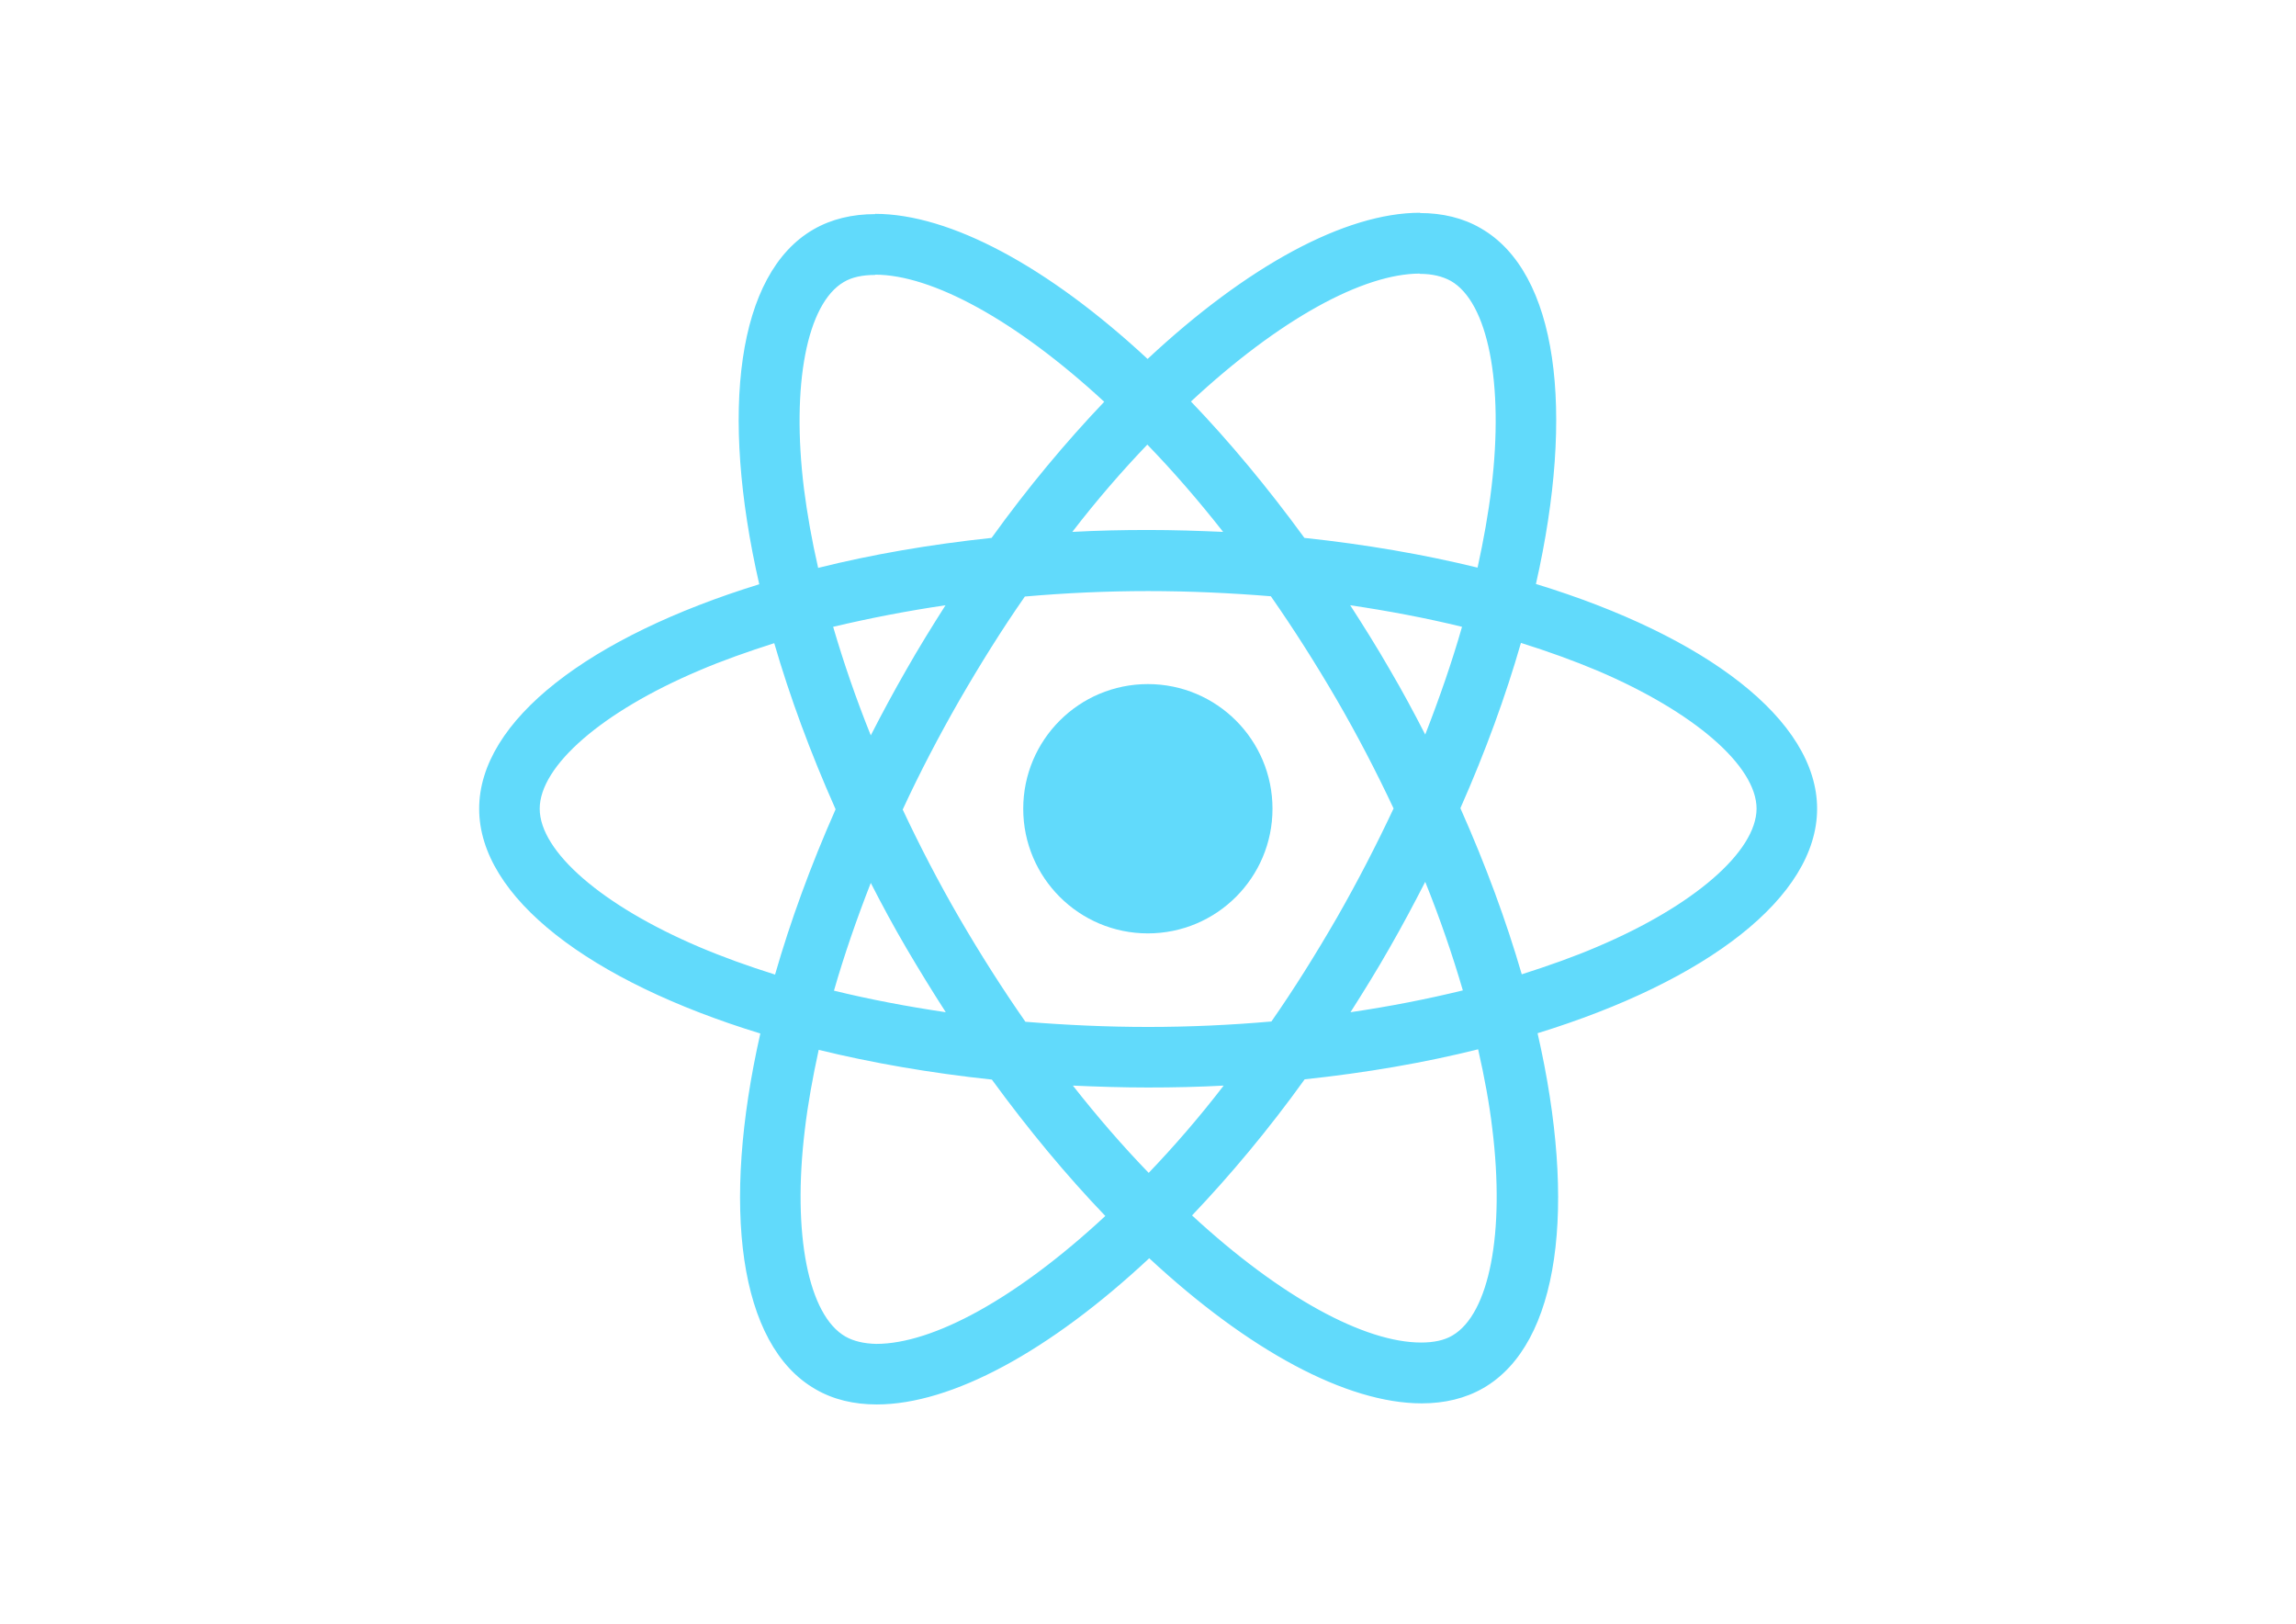
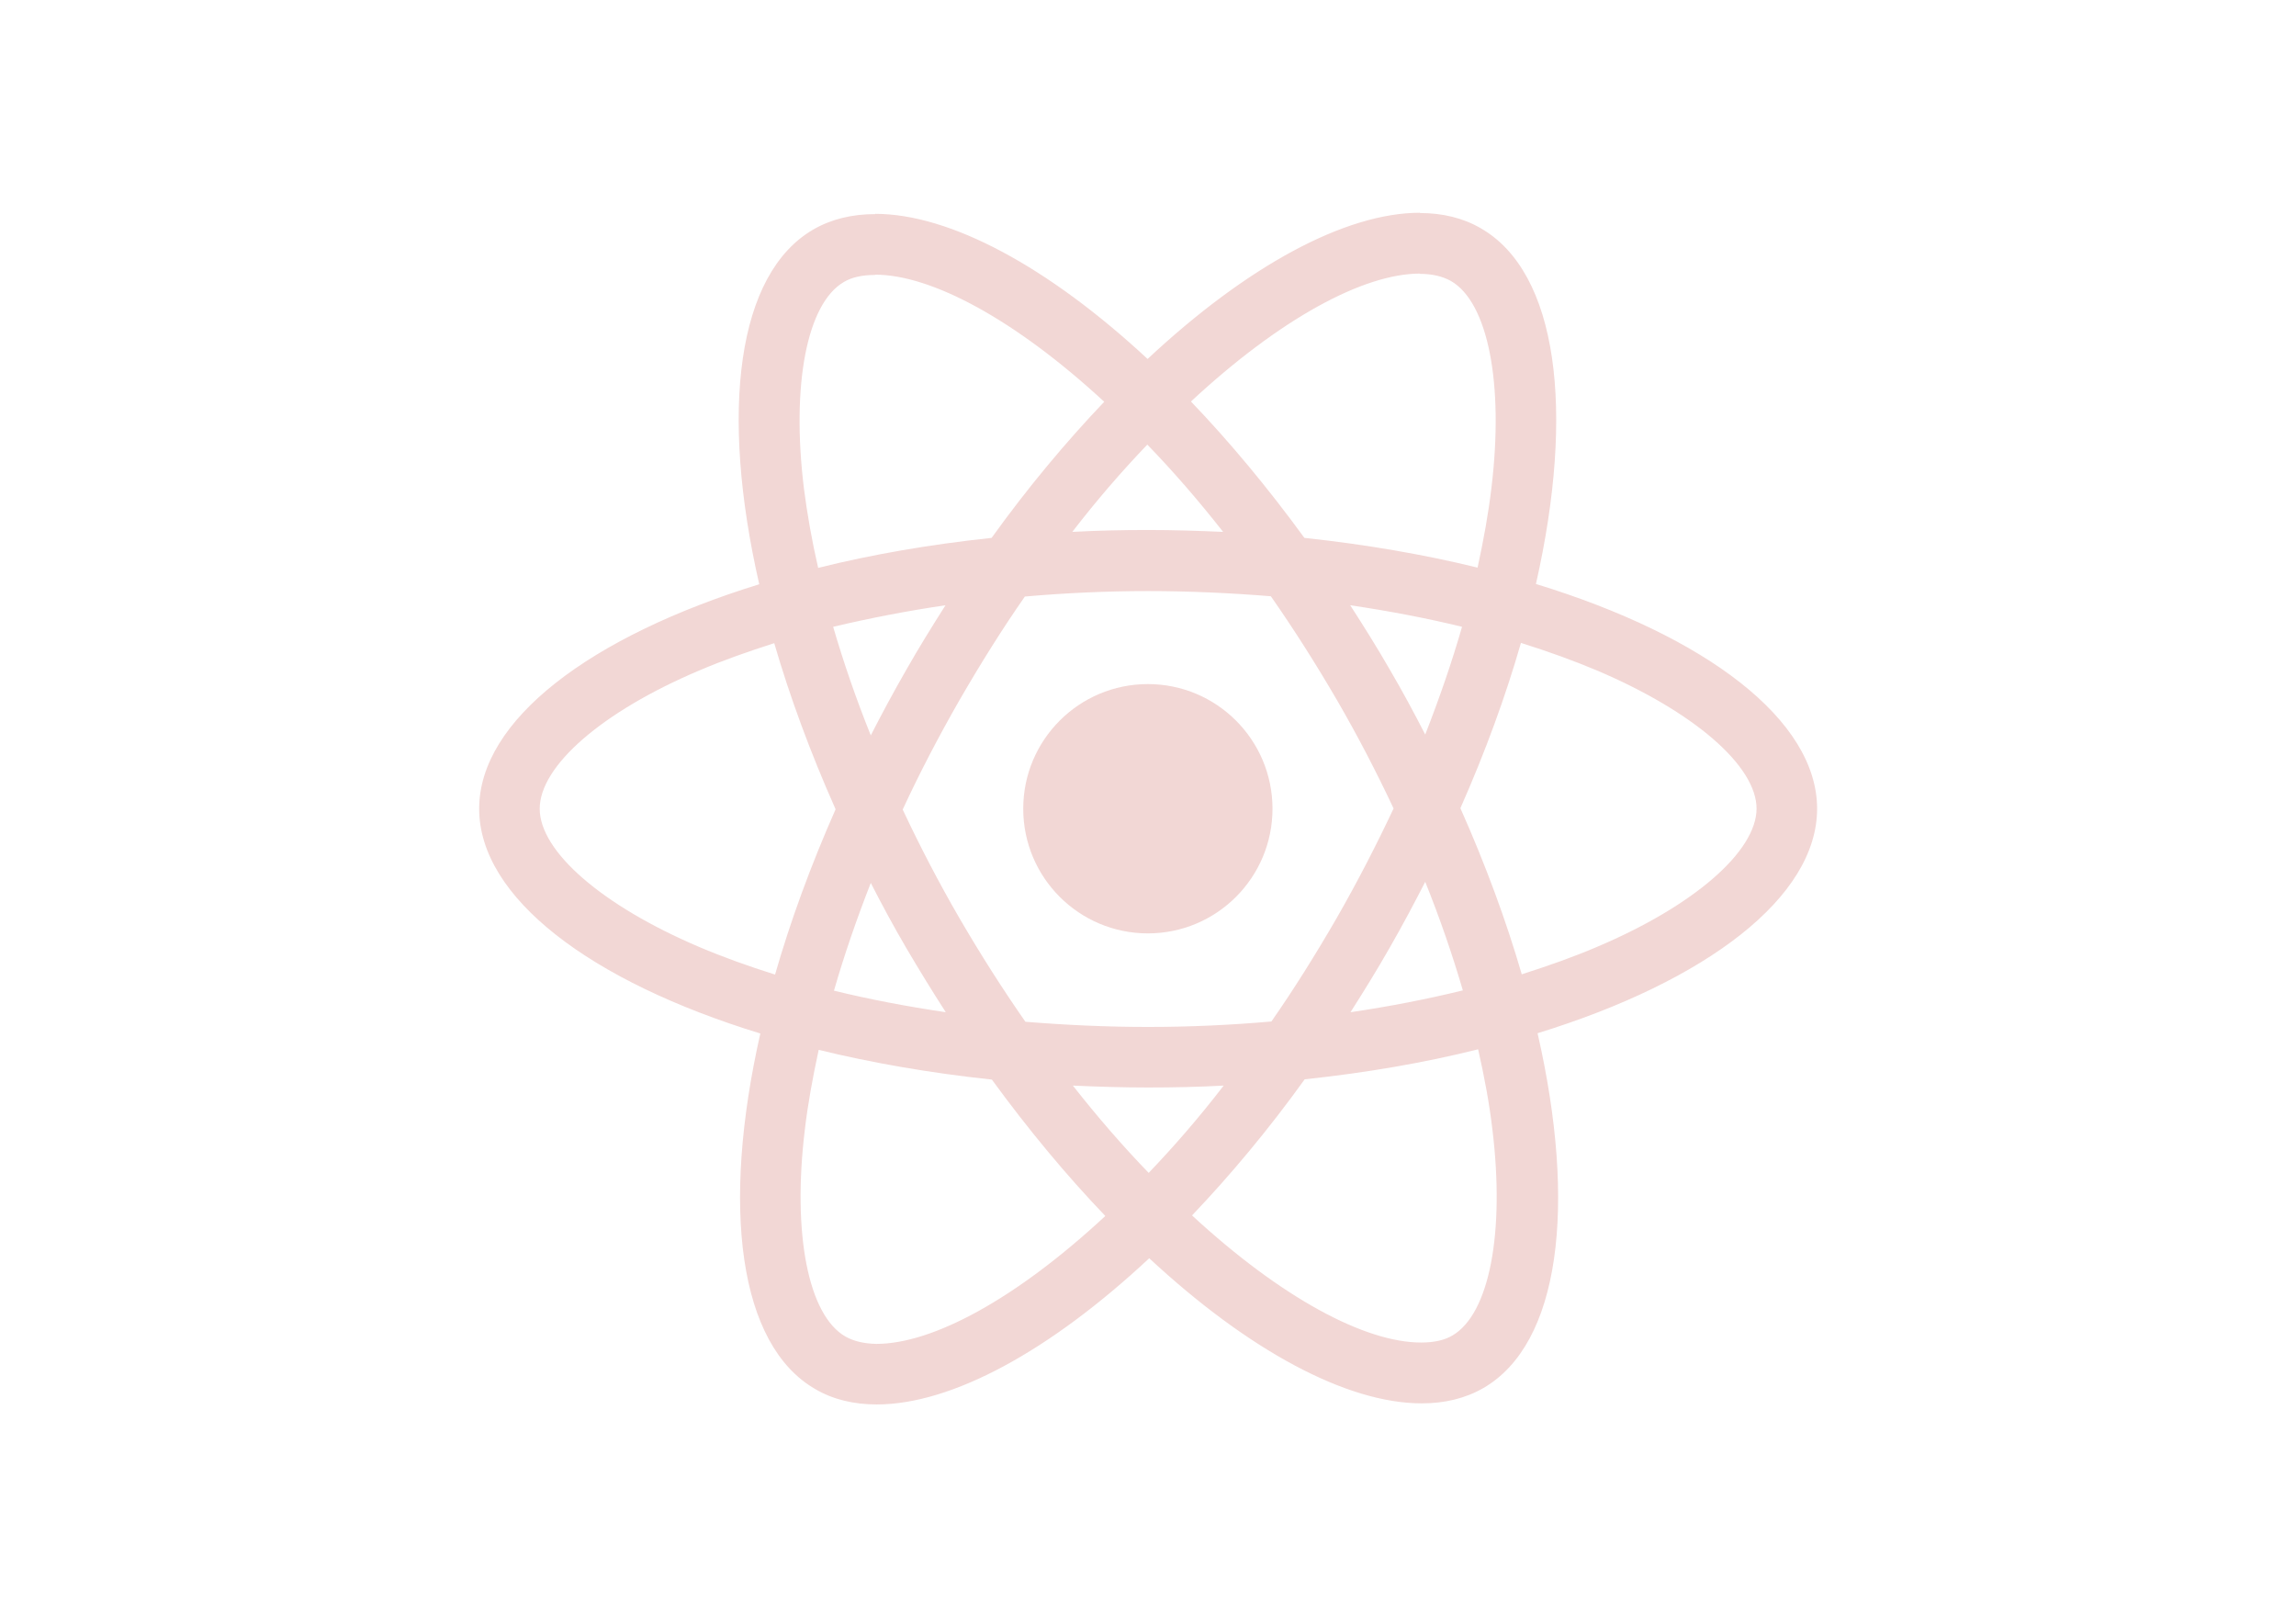
<svg xmlns="http://www.w3.org/2000/svg" viewBox="0 0 841.9 595.3">
-   <g fill="#61DAFB">
+   <g fill="#F2D7D5">
    <path d="M666.3 296.5c0-32.5-40.7-63.3-103.1-82.4 14.4-63.6 8-114.2-20.2-130.4-6.5-3.8-14.1-5.6-22.4-5.6v22.3c4.6 0 8.3.9 11.4 2.6 13.6 7.8 19.5 37.5 14.9 75.7-1.1 9.4-2.9 19.3-5.1 29.4-19.6-4.8-41-8.5-63.5-10.9-13.5-18.5-27.5-35.3-41.6-50 32.6-30.3 63.2-46.9 84-46.9V78c-27.5 0-63.5 19.6-99.9 53.6-36.4-33.8-72.4-53.2-99.9-53.2v22.3c20.7 0 51.4 16.5 84 46.6-14 14.7-28 31.4-41.3 49.9-22.6 2.4-44 6.1-63.6 11-2.3-10-4-19.7-5.2-29-4.7-38.2 1.1-67.9 14.6-75.8 3-1.8 6.9-2.6 11.5-2.6V78.5c-8.4 0-16 1.8-22.6 5.6-28.1 16.2-34.4 66.7-19.9 130.1-62.2 19.2-102.7 49.9-102.7 82.3 0 32.5 40.7 63.3 103.1 82.4-14.4 63.6-8 114.2 20.2 130.4 6.5 3.8 14.1 5.6 22.5 5.6 27.5 0 63.5-19.6 99.9-53.6 36.4 33.8 72.4 53.2 99.9 53.2 8.4 0 16-1.8 22.6-5.6 28.1-16.2 34.4-66.7 19.9-130.1 62-19.1 102.5-49.9 102.5-82.3zm-130.2-66.7c-3.7 12.9-8.3 26.2-13.5 39.5-4.1-8-8.4-16-13.1-24-4.6-8-9.5-15.8-14.4-23.4 14.2 2.1 27.9 4.7 41 7.9zm-45.8 106.5c-7.8 13.5-15.8 26.3-24.1 38.2-14.9 1.3-30 2-45.2 2-15.1 0-30.2-.7-45-1.9-8.3-11.9-16.4-24.6-24.2-38-7.6-13.1-14.5-26.4-20.8-39.8 6.2-13.4 13.2-26.8 20.7-39.9 7.8-13.5 15.8-26.3 24.1-38.2 14.9-1.3 30-2 45.2-2 15.1 0 30.2.7 45 1.9 8.3 11.9 16.4 24.6 24.2 38 7.6 13.1 14.5 26.4 20.8 39.8-6.3 13.4-13.2 26.8-20.7 39.9zm32.3-13c5.4 13.4 10 26.8 13.8 39.8-13.1 3.2-26.9 5.9-41.2 8 4.9-7.7 9.8-15.6 14.4-23.7 4.6-8 8.9-16.1 13-24.1zM421.2 430c-9.3-9.6-18.6-20.3-27.8-32 9 .4 18.2.7 27.5.7 9.4 0 18.7-.2 27.8-.7-9 11.7-18.3 22.4-27.5 32zm-74.4-58.9c-14.2-2.1-27.9-4.7-41-7.9 3.7-12.9 8.3-26.2 13.5-39.5 4.1 8 8.4 16 13.1 24 4.7 8 9.5 15.8 14.4 23.4zM420.7 163c9.3 9.6 18.6 20.3 27.8 32-9-.4-18.2-.7-27.5-.7-9.4 0-18.7.2-27.8.7 9-11.7 18.3-22.4 27.5-32zm-74 58.9c-4.9 7.7-9.8 15.6-14.4 23.7-4.6 8-8.9 16-13 24-5.4-13.4-10-26.8-13.8-39.8 13.1-3.1 26.9-5.8 41.2-7.9zm-90.5 125.2c-35.4-15.1-58.3-34.9-58.3-50.6 0-15.7 22.9-35.6 58.3-50.6 8.6-3.7 18-7 27.7-10.1 5.7 19.6 13.2 40 22.5 60.9-9.2 20.8-16.6 41.1-22.2 60.6-9.9-3.1-19.3-6.5-28-10.2zM310 490c-13.6-7.8-19.5-37.5-14.9-75.7 1.1-9.4 2.9-19.3 5.1-29.4 19.6 4.8 41 8.5 63.5 10.9 13.5 18.5 27.5 35.3 41.6 50-32.6 30.3-63.2 46.9-84 46.9-4.5-.1-8.3-1-11.3-2.7zm237.2-76.2c4.7 38.2-1.1 67.9-14.6 75.8-3 1.8-6.9 2.6-11.5 2.6-20.7 0-51.4-16.5-84-46.6 14-14.7 28-31.4 41.3-49.9 22.6-2.4 44-6.1 63.6-11 2.3 10.1 4.1 19.8 5.2 29.1zm38.5-66.7c-8.6 3.7-18 7-27.7 10.1-5.7-19.6-13.2-40-22.5-60.9 9.2-20.8 16.6-41.1 22.2-60.6 9.9 3.1 19.3 6.5 28.1 10.2 35.4 15.1 58.3 34.9 58.3 50.6-.1 15.7-23 35.6-58.4 50.6zM320.8 78.4z" />
    <circle cx="420.9" cy="296.5" r="45.7" />
    <path d="M520.5 78.1z" />
  </g>
</svg>
